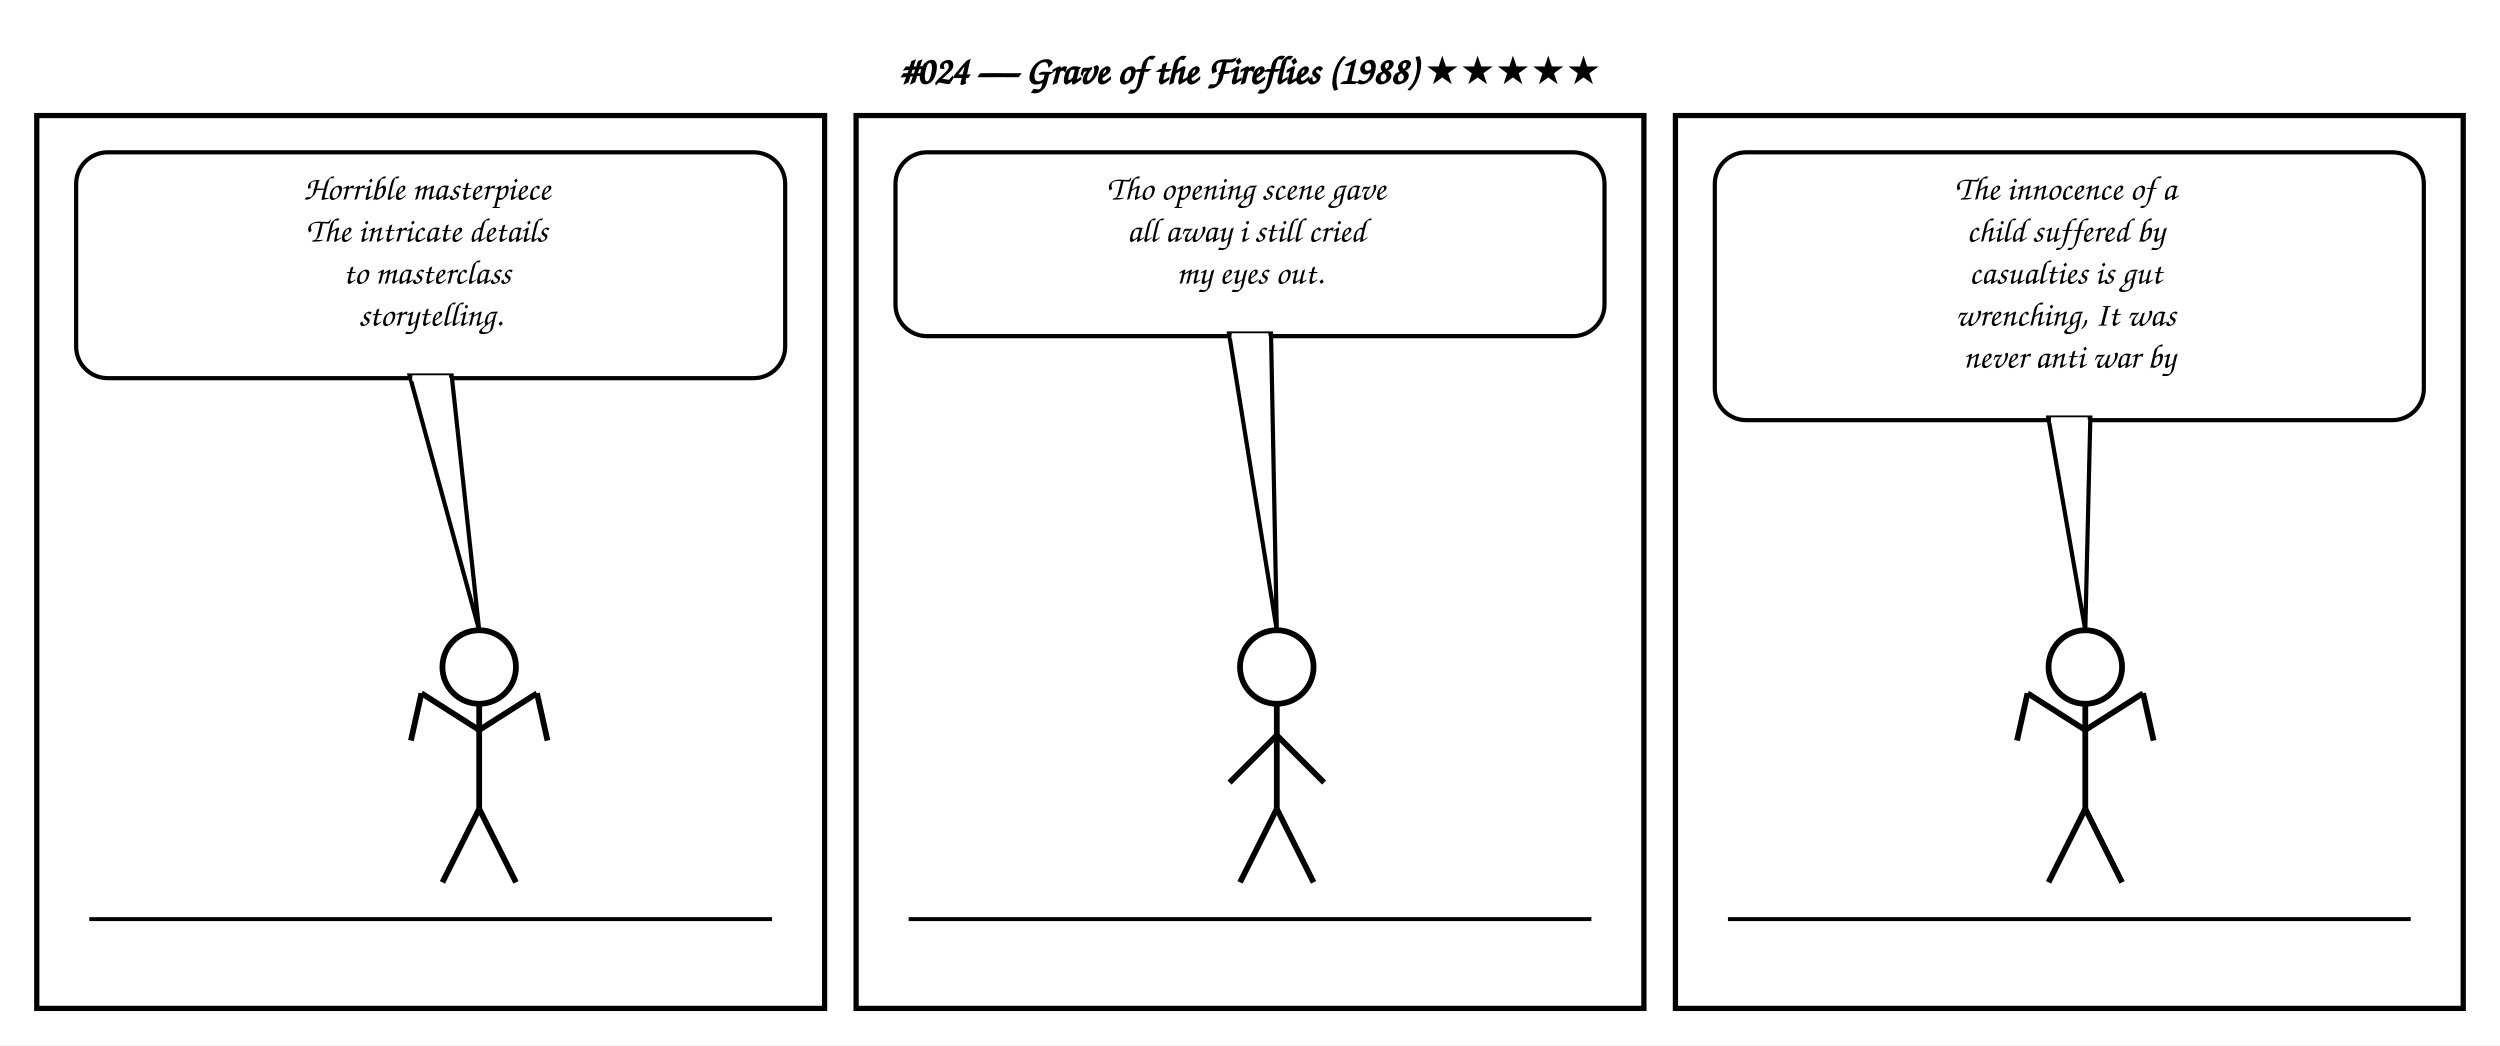
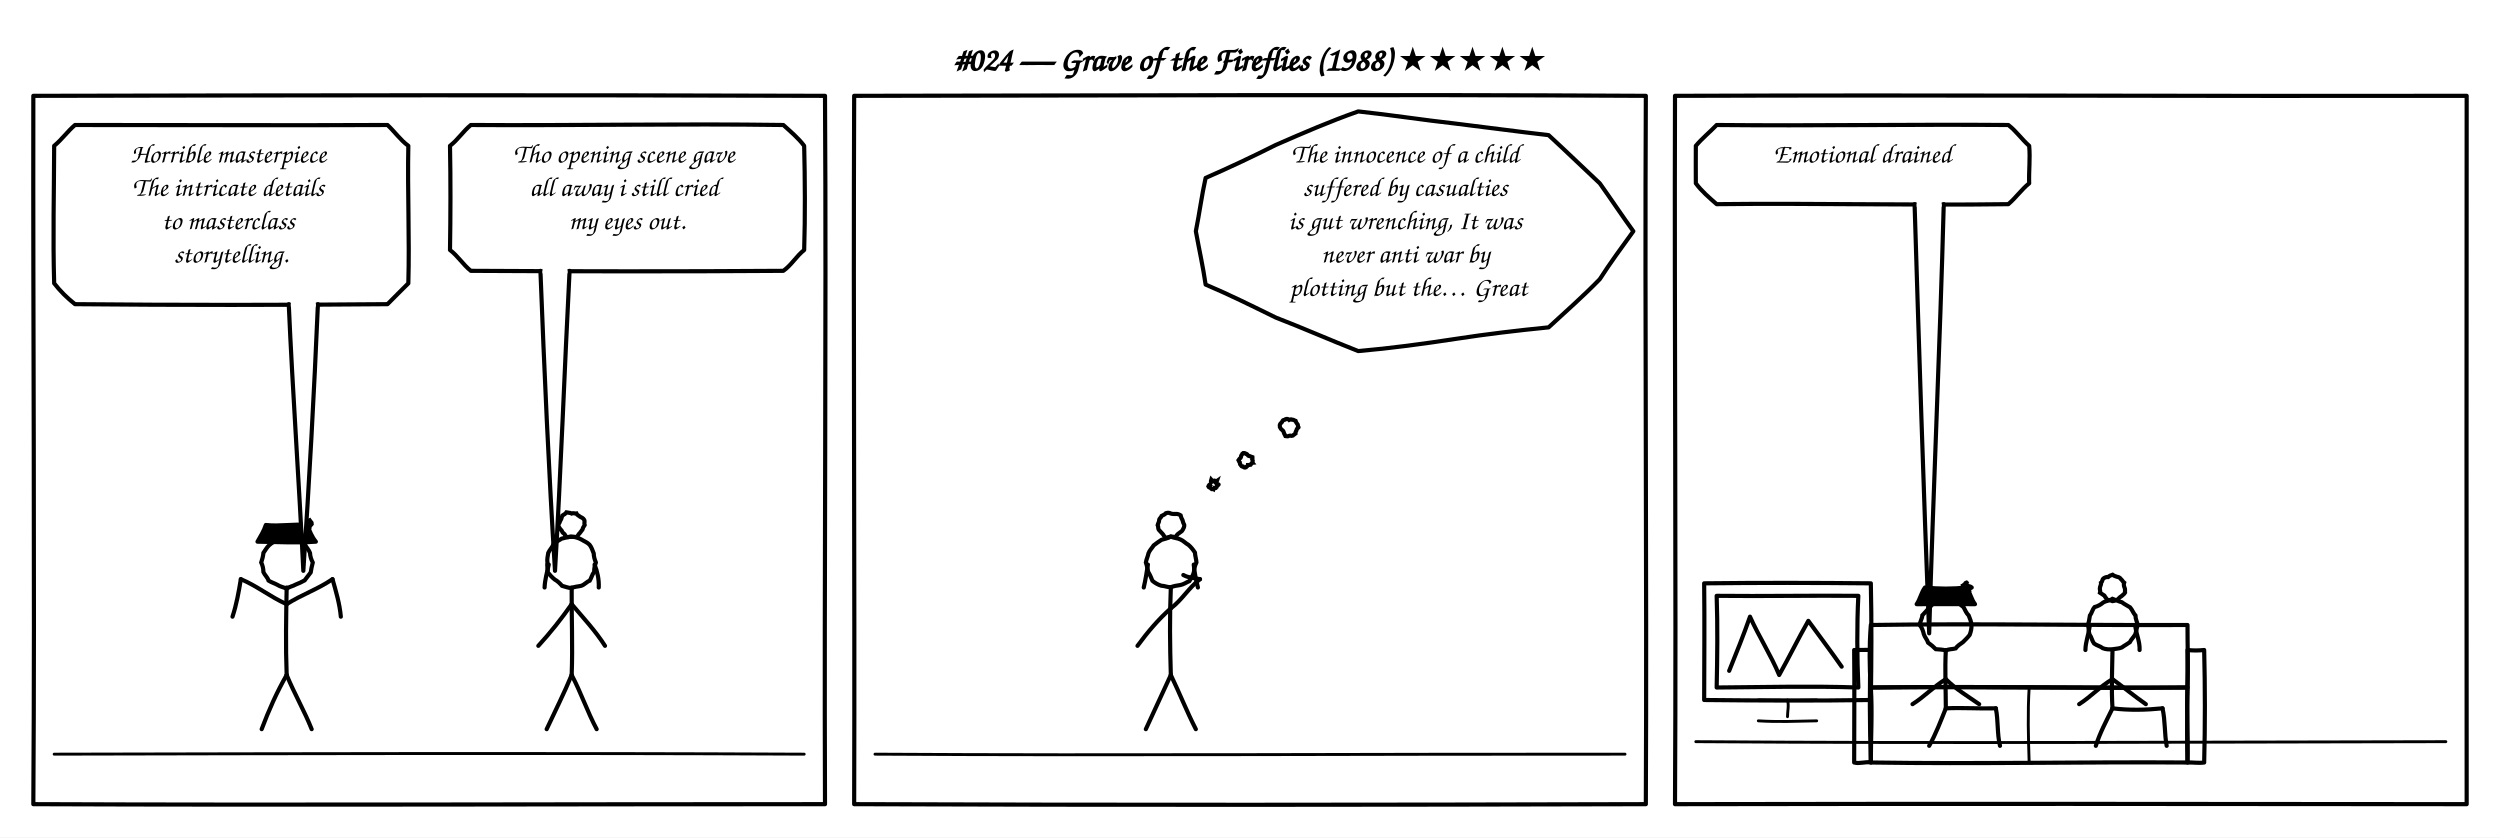
- <svg xmlns="http://www.w3.org/2000/svg" viewBox="0 0 952 398" width="952" height="398" role="img" aria-label="#024 — Grave of the Fireflies (1988)">
+ <svg xmlns="http://www.w3.org/2000/svg" viewBox="0 0 1200 402" width="1200" height="402" role="img" aria-label="#024 — Grave of the Fireflies (1988)">
  <rect width="100%" height="100%" fill="white" />
-   <text x="476.0" y="32" text-anchor="middle" font-family="Comic Neue, Comic Sans MS, cursive" font-size="15" font-weight="700" fill="black">#024 — Grave of the Fireflies (1988) ★★★★★</text>
+   <text x="600.0" y="34" text-anchor="middle" font-family="Comic Neue, Comic Sans MS, cursive" font-size="16" font-weight="700" fill="black">#024 — Grave of the Fireflies (1988) ★★★★★</text>
  <g class="panel">
-     <rect x="14" y="44" width="300" height="340" fill="white" stroke="black" stroke-width="2" />
-     <rect x="29" y="58" width="270" height="86" rx="12" ry="12" fill="white" stroke="black" stroke-width="1.6" />
-     <polygon points="156.0,143 172.0,143 182.477,240" fill="white" stroke="black" stroke-width="1.6" />
-     <line x1="157.0" y1="144" x2="171.0" y2="144" stroke="white" stroke-width="2.2" />
-     <text x="164.0" y="76" text-anchor="middle" font-family="Comic Neue, Comic Sans MS, cursive" font-size="13" fill="black">
-       <tspan x="164.0" dy="0">Horrible masterpiece</tspan>
-       <tspan x="164.0" dy="16">The intricate details</tspan>
-       <tspan x="164.0" dy="16">to masterclass</tspan>
-       <tspan x="164.0" dy="16">storytelling.</tspan>
+     <path d="M 16.00 46.00 C 142.67 45.74, 269.33 45.55, 396.00 46.00 C 396.69 159.33, 395.56 272.67, 396.00 386.00 C 269.33 385.97, 142.67 386.51, 16.00 386.00 C 16.75 272.67, 15.80 159.33, 16.00 46.00" fill="none" stroke="black" stroke-width="2.0" stroke-linecap="round" stroke-linejoin="round" />
+     <path d="M 26.00 362.00 C 146.00 361.75, 266.00 361.42, 386.00 362.00" fill="none" stroke="black" stroke-width="1.4" stroke-linecap="round" />
+     <path d="M 150.14 270.00 C 149.71 271.57, 149.39 273.17, 149.13 274.78 C 148.20 276.08, 147.14 277.29, 146.20 278.60 C 144.83 279.35, 143.44 280.02, 141.98 280.57 C 140.59 281.39, 138.92 281.59, 137.60 282.56 C 136.16 281.85, 134.51 281.65, 133.15 280.73 C 131.78 279.97, 130.24 279.55, 128.91 278.69 C 128.43 277.13, 127.10 276.08, 126.44 274.62 C 126.44 273.00, 126.07 271.47, 125.39 270.00 C 125.88 268.49, 126.29 266.96, 126.45 265.38 C 127.39 264.14, 128.05 262.69, 129.25 261.65 C 130.41 260.63, 131.69 259.80, 133.17 259.31 C 134.65 258.95, 136.21 258.93, 137.60 258.22 C 139.19 258.05, 140.71 258.73, 142.29 258.67 C 143.53 259.71, 145.15 260.14, 146.31 261.29 C 147.01 262.72, 148.21 263.86, 148.79 265.37 C 148.89 267.01, 149.34 268.56, 150.14 270.00" fill="none" stroke="black" stroke-width="2.0" stroke-linecap="round" />
+     <path d="M 123.60 260.00 C 132.93 260.13, 142.27 260.68, 151.60 260.00 C 149.67 257.63, 148.54 254.87, 147.60 252.00 C 140.93 251.39, 134.27 252.75, 127.60 252.00 C 126.69 254.88, 125.07 257.40, 123.60 260.00" fill="black" stroke="black" stroke-width="2.0" stroke-linecap="round" stroke-linejoin="round" />
+     <path d="M 149.04 252.00 C 149.51 252.09, 149.41 252.58, 149.63 252.84 C 149.23 252.55, 148.91 252.69, 148.61 253.01 C 148.63 253.44, 148.37 253.84, 148.54 254.27 C 148.27 254.02, 147.76 254.19, 147.60 253.74 C 147.26 253.67, 146.95 253.71, 146.75 254.04 C 146.49 253.89, 146.25 253.72, 146.22 253.38 C 146.06 252.90, 145.58 253.12, 145.28 252.96 C 145.63 252.69, 146.13 252.56, 146.18 252.00 C 146.13 251.76, 146.13 251.51, 145.95 251.32 C 145.87 251.02, 146.27 250.88, 146.18 250.58 C 146.49 250.39, 146.36 249.94, 146.67 249.75 C 147.08 249.65, 147.20 250.21, 147.60 250.15 C 147.99 250.14, 148.22 249.81, 148.56 249.69 C 148.71 249.98, 149.21 250.08, 149.05 250.55 C 149.39 250.62, 149.61 250.79, 149.62 251.16 C 149.12 251.23, 149.54 251.94, 149.04 252.00" fill="black" stroke="black" stroke-width="2.0" stroke-linecap="round" />
+     <path d="M 137.60 282.00 C 137.34 296.00, 137.06 310.00, 137.60 324.00" fill="none" stroke="black" stroke-width="2.0" stroke-linecap="round" />
+     <path d="M 137.60 290.00 C 129.92 286.63, 123.35 281.23, 115.60 278.00" fill="none" stroke="black" stroke-width="2.0" stroke-linecap="round" />
+     <path d="M 115.60 278.00 C 114.61 284.08, 113.53 290.13, 111.60 296.00" fill="none" stroke="black" stroke-width="2.0" stroke-linecap="round" />
+     <path d="M 137.60 290.00 C 144.65 285.48, 152.69 282.78, 159.60 278.00" fill="none" stroke="black" stroke-width="2.0" stroke-linecap="round" />
+     <path d="M 159.60 278.00 C 161.28 283.92, 163.05 289.83, 163.60 296.00" fill="none" stroke="black" stroke-width="2.0" stroke-linecap="round" />
+     <path d="M 137.60 324.00 C 132.82 332.30, 128.97 341.04, 125.60 350.00" fill="none" stroke="black" stroke-width="2.0" stroke-linecap="round" />
+     <path d="M 137.60 324.00 C 141.23 332.84, 146.06 341.12, 149.60 350.00" fill="none" stroke="black" stroke-width="2.0" stroke-linecap="round" />
+     <path d="M 286.03 270.00 C 285.52 271.45, 285.13 272.92, 285.21 274.48 C 284.22 275.74, 283.89 277.34, 283.10 278.70 C 281.59 279.27, 280.57 280.65, 279.03 281.17 C 277.49 281.58, 275.85 281.52, 274.40 282.27 C 272.77 282.27, 271.31 281.55, 269.77 281.18 C 268.74 280.00, 267.63 278.92, 266.25 278.15 C 265.00 277.16, 263.94 275.98, 262.93 274.75 C 262.97 273.16, 262.49 271.60, 262.76 270.00 C 262.53 268.42, 262.93 266.89, 263.17 265.35 C 263.84 263.89, 265.08 262.77, 265.65 261.25 C 266.81 260.08, 268.26 259.36, 269.65 258.53 C 271.22 258.13, 272.78 257.73, 274.40 257.59 C 276.02 257.71, 277.55 258.16, 278.99 258.92 C 280.31 259.77, 281.83 260.29, 282.96 261.44 C 283.97 262.67, 284.39 264.19, 284.98 265.62 C 285.01 267.15, 285.43 268.60, 286.03 270.00" fill="none" stroke="black" stroke-width="2.0" stroke-linecap="round" />
+     <path d="M 280.67 252.00 C 280.18 252.65, 279.79 253.35, 279.60 254.15 C 279.15 254.73, 278.75 255.33, 278.29 255.89 C 277.61 256.36, 277.48 257.27, 276.77 257.72 C 275.98 257.62, 275.19 257.80, 274.40 257.71 C 273.61 257.36, 272.82 258.07, 272.03 257.71 C 271.26 257.34, 271.21 256.33, 270.47 255.93 C 269.75 255.56, 269.83 254.56, 269.09 254.20 C 268.58 253.52, 268.16 252.79, 267.84 252.00 C 268.40 251.35, 268.69 250.55, 269.01 249.77 C 269.55 249.11, 269.57 248.24, 269.89 247.49 C 270.60 247.03, 271.39 246.68, 271.89 245.95 C 272.73 246.13, 273.61 246.08, 274.40 246.48 C 275.16 246.09, 275.92 246.62, 276.68 246.49 C 277.00 247.29, 277.85 247.47, 278.40 248.00 C 279.16 248.38, 279.95 248.72, 280.40 249.51 C 280.83 250.31, 280.27 251.20, 280.67 252.00" fill="none" stroke="black" stroke-width="2.0" stroke-linecap="round" />
+     <path d="M 263.40 271.00 C 262.62 274.65, 261.55 278.24, 261.40 282.00" fill="none" stroke="black" stroke-width="2.0" stroke-linecap="round" />
+     <path d="M 285.40 271.00 C 286.80 274.53, 287.57 278.18, 287.40 282.00" fill="none" stroke="black" stroke-width="2.0" stroke-linecap="round" />
+     <path d="M 274.40 282.00 C 274.29 296.00, 274.95 310.00, 274.40 324.00" fill="none" stroke="black" stroke-width="2.0" stroke-linecap="round" />
+     <path d="M 274.40 290.00 C 269.50 297.01, 264.17 303.69, 258.40 310.00" fill="none" stroke="black" stroke-width="2.0" stroke-linecap="round" />
+     <path d="M 274.40 290.00 C 279.91 296.52, 285.79 302.75, 290.40 310.00" fill="none" stroke="black" stroke-width="2.0" stroke-linecap="round" />
+     <path d="M 274.40 324.00 C 270.75 332.83, 266.43 341.35, 262.40 350.00" fill="none" stroke="black" stroke-width="2.0" stroke-linecap="round" />
+     <path d="M 274.40 324.00 C 278.88 332.44, 281.89 341.57, 286.40 350.00" fill="none" stroke="black" stroke-width="2.0" stroke-linecap="round" />
+     <path d="M 36.00 60.00 C 86.00 59.96, 136.00 60.25, 186.00 60.00 C 189.46 63.21, 192.14 67.19, 196.00 70.00 C 195.54 92.00, 196.62 114.00, 196.00 136.00 C 192.63 139.29, 189.35 142.68, 186.00 146.00 C 136.00 146.46, 86.00 146.48, 36.00 146.00 C 32.26 143.07, 28.91 139.75, 26.00 136.00 C 25.34 114.00, 25.94 92.00, 26.00 70.00 C 29.67 67.00, 32.39 63.06, 36.00 60.00" fill="white" stroke="black" stroke-width="2.0" stroke-linecap="round" stroke-linejoin="round" />
+     <path d="M 138.60 146.00 C 140.49 188.69, 143.57 231.32, 145.60 274.00 C 148.43 231.36, 150.78 188.69, 152.60 146.00" fill="white" stroke="black" stroke-width="2.0" stroke-linecap="round" stroke-linejoin="round" />
+     <line x1="139.6" y1="146" x2="151.6" y2="146" stroke="white" stroke-width="2.4" />
+     <text x="111.0" y="78.0" text-anchor="middle" font-family="Comic Neue, Comic Sans MS, cursive" font-size="13" fill="black">
+       <tspan x="111.0" dy="0">Horrible masterpiece</tspan>
+       <tspan x="111.0" dy="16">The intricate details</tspan>
+       <tspan x="111.0" dy="16">to masterclass</tspan>
+       <tspan x="111.0" dy="16">storytelling.</tspan>
    </text>
-     <circle cx="182.477" cy="254" r="14" fill="none" stroke="black" stroke-width="2.2" />
-     <line x1="182.477" y1="268" x2="182.477" y2="308" stroke="black" stroke-width="2.2" />
-     <line x1="182.477" y1="278" x2="160.477" y2="264" stroke="black" stroke-width="2.2" />
-     <line x1="160.477" y1="264" x2="156.477" y2="282" stroke="black" stroke-width="2.2" />
-     <line x1="182.477" y1="278" x2="204.477" y2="264" stroke="black" stroke-width="2.2" />
-     <line x1="204.477" y1="264" x2="208.477" y2="282" stroke="black" stroke-width="2.2" />
-     <line x1="182.477" y1="308" x2="168.477" y2="336" stroke="black" stroke-width="2.2" />
-     <line x1="182.477" y1="308" x2="196.477" y2="336" stroke="black" stroke-width="2.2" />
-     <line x1="34" y1="350" x2="294" y2="350" stroke="black" stroke-width="1.5" />
+     <path d="M 226.00 60.00 C 276.00 60.33, 326.00 59.29, 376.00 60.00 C 379.49 63.18, 383.14 66.19, 386.00 70.00 C 386.39 86.67, 386.51 103.33, 386.00 120.00 C 382.27 122.94, 379.90 127.23, 376.00 130.00 C 326.00 130.36, 276.00 130.28, 226.00 130.00 C 222.29 127.04, 219.79 122.88, 216.00 120.00 C 216.26 103.33, 216.32 86.67, 216.00 70.00 C 219.77 67.10, 222.32 62.99, 226.00 60.00" fill="white" stroke="black" stroke-width="2.0" stroke-linecap="round" stroke-linejoin="round" />
+     <path d="M 259.40 130.00 C 261.28 178.02, 263.40 226.03, 266.40 274.00 C 269.24 226.02, 270.92 177.99, 273.40 130.00" fill="white" stroke="black" stroke-width="2.0" stroke-linecap="round" stroke-linejoin="round" />
+     <line x1="260.4" y1="130" x2="272.4" y2="130" stroke="white" stroke-width="2.4" />
+     <text x="301.0" y="78.0" text-anchor="middle" font-family="Comic Neue, Comic Sans MS, cursive" font-size="13" fill="black">
+       <tspan x="301.0" dy="0">Tho opening scene gave</tspan>
+       <tspan x="301.0" dy="16">all away i still cried</tspan>
+       <tspan x="301.0" dy="16">my eyes out.</tspan>
+     </text>
  </g>
  <g class="panel">
-     <rect x="326" y="44" width="300" height="340" fill="white" stroke="black" stroke-width="2" />
-     <rect x="341" y="58" width="270" height="70" rx="12" ry="12" fill="white" stroke="black" stroke-width="1.6" />
-     <polygon points="468.0,127 484.0,127 486.202,240" fill="white" stroke="black" stroke-width="1.6" />
-     <line x1="469.0" y1="128" x2="483.0" y2="128" stroke="white" stroke-width="2.2" />
-     <text x="476.0" y="76" text-anchor="middle" font-family="Comic Neue, Comic Sans MS, cursive" font-size="13" fill="black">
-       <tspan x="476.0" dy="0">Tho opening scene gave</tspan>
-       <tspan x="476.0" dy="16">all away i still cried</tspan>
-       <tspan x="476.0" dy="16">my eyes out.</tspan>
+     <path d="M 410.00 46.00 C 536.67 45.87, 663.33 45.27, 790.00 46.00 C 789.44 159.33, 790.54 272.67, 790.00 386.00 C 663.33 386.34, 536.67 386.47, 410.00 386.00 C 410.34 272.67, 409.54 159.33, 410.00 46.00" fill="none" stroke="black" stroke-width="2.0" stroke-linecap="round" stroke-linejoin="round" />
+     <path d="M 420.00 362.00 C 540.00 362.72, 660.00 361.88, 780.00 362.00" fill="none" stroke="black" stroke-width="1.4" stroke-linecap="round" />
+     <path d="M 574.29 270.00 C 573.55 271.44, 573.17 272.98, 573.07 274.58 C 572.69 276.20, 571.74 277.52, 570.91 278.91 C 569.43 279.54, 568.12 280.55, 566.48 280.83 C 564.96 281.05, 563.45 281.30, 562.00 281.84 C 560.41 281.95, 558.96 281.15, 557.39 281.14 C 555.83 280.65, 554.44 279.86, 553.19 278.81 C 552.59 277.33, 551.97 275.86, 551.13 274.50 C 550.76 273.00, 550.55 271.46, 550.01 270.00 C 550.24 268.47, 551.00 267.08, 551.28 265.56 C 551.83 264.11, 552.98 263.06, 553.78 261.78 C 554.97 260.83, 556.22 259.96, 557.50 259.13 C 559.01 258.66, 560.59 258.36, 562.00 257.59 C 563.46 258.25, 565.13 258.23, 566.58 258.94 C 568.05 259.54, 569.08 260.80, 570.46 261.54 C 571.69 262.60, 572.68 263.85, 573.56 265.21 C 573.64 266.83, 574.21 268.38, 574.29 270.00" fill="none" stroke="black" stroke-width="2.0" stroke-linecap="round" />
+     <path d="M 568.45 252.00 C 568.51 252.89, 568.09 253.62, 567.69 254.36 C 567.33 255.13, 566.50 255.39, 565.93 255.93 C 565.20 256.37, 564.69 256.99, 564.40 257.79 C 563.59 257.78, 562.81 257.54, 562.00 257.52 C 561.17 257.72, 560.37 258.09, 559.49 258.07 C 558.72 257.60, 558.55 256.66, 557.90 256.10 C 557.39 255.50, 556.85 254.92, 556.29 254.37 C 555.74 253.67, 556.10 252.73, 555.67 252.00 C 555.85 251.21, 556.43 250.54, 556.38 249.67 C 556.46 248.79, 557.38 248.40, 557.61 247.61 C 558.30 247.20, 559.14 247.02, 559.65 246.32 C 560.46 246.05, 561.25 246.04, 562.00 246.50 C 562.71 246.73, 563.45 246.72, 564.19 246.71 C 565.10 246.58, 565.90 246.88, 566.66 247.34 C 566.84 248.17, 567.18 248.94, 567.60 249.68 C 567.75 250.50, 568.08 251.26, 568.45 252.00" fill="none" stroke="black" stroke-width="2.0" stroke-linecap="round" />
+     <path d="M 551.00 271.00 C 550.43 274.68, 549.84 278.36, 549.00 282.00" fill="none" stroke="black" stroke-width="2.0" stroke-linecap="round" />
+     <path d="M 573.00 271.00 C 573.31 274.73, 574.09 278.38, 575.00 282.00" fill="none" stroke="black" stroke-width="2.0" stroke-linecap="round" />
+     <path d="M 562.00 282.00 C 561.40 296.00, 561.57 310.00, 562.00 324.00" fill="none" stroke="black" stroke-width="2.0" stroke-linecap="round" />
+     <path d="M 562.00 292.00 C 567.35 288.01, 570.68 282.01, 576.00 278.00" fill="none" stroke="black" stroke-width="2.0" stroke-linecap="round" />
+     <path d="M 576.00 278.00 C 573.31 277.44, 570.48 277.41, 568.00 276.00" fill="none" stroke="black" stroke-width="2.0" stroke-linecap="round" />
+     <path d="M 562.00 292.00 C 555.95 297.36, 550.77 303.50, 546.00 310.00" fill="none" stroke="black" stroke-width="2.0" stroke-linecap="round" />
+     <path d="M 562.00 324.00 C 557.96 332.65, 554.00 341.33, 550.00 350.00" fill="none" stroke="black" stroke-width="2.0" stroke-linecap="round" />
+     <path d="M 562.00 324.00 C 566.15 332.60, 569.63 341.50, 574.00 350.00" fill="none" stroke="black" stroke-width="2.0" stroke-linecap="round" />
+     <path d="M 784.00 111.00 C 778.54 118.60, 772.94 126.10, 767.90 134.00 C 760.07 142.09, 751.59 149.49, 743.34 157.13 C 728.41 158.62, 713.52 160.37, 698.70 162.67 C 683.17 165.04, 667.62 167.16, 651.97 168.52 C 638.70 163.34, 625.69 157.56, 612.40 152.44 C 601.25 146.98, 590.14 141.43, 578.70 136.60 C 577.46 128.01, 575.55 119.54, 574.00 111.00 C 575.72 102.50, 576.81 93.87, 578.70 85.40 C 590.08 80.44, 601.31 75.14, 612.40 69.56 C 625.45 63.86, 638.51 58.19, 651.97 53.48 C 667.58 55.16, 683.09 57.60, 698.70 59.33 C 713.58 61.15, 728.44 63.16, 743.34 64.87 C 751.62 72.48, 759.70 80.31, 767.90 88.00 C 773.33 95.62, 778.50 103.43, 784.00 111.00" fill="white" stroke="black" stroke-width="2.0" stroke-linecap="round" stroke-linejoin="round" />
+     <path d="M 623.30 205.12 C 622.84 205.52, 622.36 205.90, 622.29 206.57 C 622.04 207.07, 621.75 207.55, 621.83 208.15 C 621.42 208.55, 620.84 208.70, 620.47 209.15 C 619.91 209.42, 619.35 208.91, 618.80 209.16 C 618.25 209.60, 617.65 209.40, 617.06 209.32 C 616.82 208.75, 616.39 208.28, 616.25 207.67 C 616.11 207.21, 615.96 206.75, 615.52 206.48 C 615.00 206.14, 614.64 205.68, 614.39 205.12 C 614.39 204.53, 614.11 203.91, 614.57 203.37 C 615.01 202.97, 615.45 202.57, 615.66 201.98 C 615.98 201.37, 616.81 201.72, 617.16 201.17 C 617.78 201.00, 618.35 201.05, 618.80 201.57 C 619.29 201.36, 619.78 201.11, 620.31 201.47 C 620.94 201.36, 621.34 201.90, 621.88 202.04 C 622.07 202.57, 622.31 203.08, 622.68 203.51 C 623.25 203.91, 622.77 204.71, 623.30 205.12" fill="white" stroke="black" stroke-width="2.0" stroke-linecap="round" />
+     <path d="M 601.17 220.80 C 601.60 221.22, 600.96 221.72, 601.27 222.15 C 600.71 222.22, 600.55 222.71, 600.29 223.09 C 599.87 223.20, 599.43 223.20, 599.00 223.22 C 598.95 223.84, 598.19 223.85, 598.00 224.36 C 597.47 224.56, 597.04 224.39, 596.69 223.97 C 596.10 224.05, 595.81 223.68, 595.57 223.23 C 595.12 222.93, 595.18 222.44, 595.11 222.00 C 594.71 221.70, 594.74 221.18, 594.50 220.80 C 594.75 220.38, 595.13 220.08, 595.49 219.76 C 595.77 219.43, 595.61 218.97, 595.81 218.61 C 596.29 218.38, 596.14 217.70, 596.63 217.48 C 597.11 217.50, 597.63 217.36, 598.00 217.82 C 598.54 217.74, 598.66 218.23, 598.95 218.51 C 599.13 218.92, 599.55 218.82, 599.87 218.93 C 600.30 219.20, 600.79 219.28, 601.25 219.45 C 601.36 219.91, 600.81 220.33, 601.17 220.80" fill="white" stroke="black" stroke-width="2.0" stroke-linecap="round" />
+     <path d="M 584.93 232.56 C 584.83 232.94, 584.27 232.89, 584.20 233.31 C 583.79 233.28, 584.03 233.81, 583.72 233.88 C 583.73 234.32, 583.46 234.36, 583.12 234.29 C 583.06 234.75, 582.48 234.27, 582.40 234.69 C 582.09 234.51, 581.82 235.04, 581.50 234.73 C 581.41 234.42, 580.90 234.40, 580.98 233.98 C 580.57 234.04, 580.22 233.98, 580.03 233.54 C 580.22 233.19, 580.27 232.74, 580.71 232.56 C 580.62 232.32, 580.81 232.02, 580.57 231.80 C 580.92 231.97, 581.17 231.78, 581.40 231.56 C 581.04 231.12, 581.35 230.71, 581.46 230.29 C 581.73 230.59, 581.92 231.00, 582.40 231.04 C 582.57 230.73, 582.80 230.57, 583.16 230.72 C 583.32 231.18, 583.60 231.24, 583.99 230.97 C 583.87 231.30, 584.00 231.66, 583.81 231.97 C 584.14 232.26, 584.46 232.55, 584.93 232.56" fill="white" stroke="black" stroke-width="2.0" stroke-linecap="round" />
+     <text x="676.0" y="78.0" text-anchor="middle" font-family="Comic Neue, Comic Sans MS, cursive" font-size="13" fill="black">
+       <tspan x="676.0" dy="0">The innocence of a child</tspan>
+       <tspan x="676.0" dy="16">suffered by casualties</tspan>
+       <tspan x="676.0" dy="16">is gut wrenching, It was</tspan>
+       <tspan x="676.0" dy="16">never anti war by</tspan>
+       <tspan x="676.0" dy="16">plotting but the… Great</tspan>
    </text>
-     <circle cx="486.202" cy="254" r="14" fill="none" stroke="black" stroke-width="2.2" />
-     <line x1="486.202" y1="268" x2="486.202" y2="308" stroke="black" stroke-width="2.2" />
-     <line x1="486.202" y1="280" x2="468.202" y2="298" stroke="black" stroke-width="2.2" />
-     <line x1="486.202" y1="280" x2="504.202" y2="298" stroke="black" stroke-width="2.2" />
-     <line x1="486.202" y1="308" x2="472.202" y2="336" stroke="black" stroke-width="2.2" />
-     <line x1="486.202" y1="308" x2="500.202" y2="336" stroke="black" stroke-width="2.2" />
-     <line x1="346" y1="350" x2="606" y2="350" stroke="black" stroke-width="1.5" />
  </g>
  <g class="panel">
-     <rect x="638" y="44" width="300" height="340" fill="white" stroke="black" stroke-width="2" />
-     <rect x="653" y="58" width="270" height="102" rx="12" ry="12" fill="white" stroke="black" stroke-width="1.6" />
-     <polygon points="780.0,159 796.0,159 794.083,240" fill="white" stroke="black" stroke-width="1.6" />
-     <line x1="781.0" y1="160" x2="795.0" y2="160" stroke="white" stroke-width="2.2" />
-     <text x="788.0" y="76" text-anchor="middle" font-family="Comic Neue, Comic Sans MS, cursive" font-size="13" fill="black">
-       <tspan x="788.0" dy="0">The innocence of a</tspan>
-       <tspan x="788.0" dy="16">child suffered by</tspan>
-       <tspan x="788.0" dy="16">casualties is gut</tspan>
-       <tspan x="788.0" dy="16">wrenching, It was</tspan>
-       <tspan x="788.0" dy="16">never anti war by</tspan>
+     <path d="M 804.00 46.00 C 930.67 45.54, 1057.33 46.23, 1184.00 46.00 C 1183.87 159.33, 1183.95 272.67, 1184.00 386.00 C 1057.33 385.90, 930.67 385.74, 804.00 386.00 C 804.63 272.67, 803.65 159.33, 804.00 46.00" fill="none" stroke="black" stroke-width="2.0" stroke-linecap="round" stroke-linejoin="round" />
+     <path d="M 814.00 356.00 C 934.00 356.85, 1054.00 356.16, 1174.00 356.00" fill="none" stroke="black" stroke-width="1.4" stroke-linecap="round" />
+     <path d="M 818.00 280.00 C 844.67 279.69, 871.33 279.74, 898.00 280.00 C 898.43 298.67, 898.28 317.33, 898.00 336.00 C 871.33 336.42, 844.67 336.28, 818.00 336.00 C 818.04 317.33, 818.21 298.67, 818.00 280.00" fill="none" stroke="black" stroke-width="2.0" stroke-linecap="round" stroke-linejoin="round" />
+     <path d="M 824.00 286.00 C 846.67 286.25, 869.33 285.80, 892.00 286.00 C 891.26 300.67, 891.41 315.33, 892.00 330.00 C 869.33 329.24, 846.67 329.82, 824.00 330.00 C 824.31 315.33, 824.50 300.67, 824.00 286.00" fill="none" stroke="black" stroke-width="2.0" stroke-linecap="round" stroke-linejoin="round" />
+     <path d="M 844.00 336.00 C 853.33 336.07, 862.67 336.20, 872.00 336.00" fill="none" stroke="black" stroke-width="1.4" stroke-linecap="round" />
+     <path d="M 858.00 336.00 C 858.77 338.67, 858.00 341.33, 858.00 344.00" fill="none" stroke="black" stroke-width="1.4" stroke-linecap="round" />
+     <path d="M 844.00 346.00 C 853.33 346.61, 862.67 346.19, 872.00 346.00" fill="none" stroke="black" stroke-width="1.4" stroke-linecap="round" />
+     <path d="M 830.00 322.00 C 833.45 313.38, 836.96 304.78, 840.00 296.00 C 844.24 305.55, 850.00 314.33, 854.00 324.00 C 858.82 315.41, 863.13 306.56, 868.00 298.00 C 873.33 305.34, 878.82 312.56, 884.00 320.00" fill="none" stroke="black" stroke-width="2.0" stroke-linecap="round" stroke-linejoin="round" />
+     <path d="M 898.00 300.00 C 948.67 299.22, 999.33 300.20, 1050.00 300.00 C 1049.98 310.00, 1050.38 320.00, 1050.00 330.00 C 999.33 330.20, 948.67 329.37, 898.00 330.00 C 897.27 320.00, 897.23 310.00, 898.00 300.00" fill="none" stroke="black" stroke-width="2.0" stroke-linecap="round" stroke-linejoin="round" />
+     <path d="M 898.00 330.00 C 948.67 329.46, 999.33 330.59, 1050.00 330.00 C 1049.45 342.00, 1050.42 354.00, 1050.00 366.00 C 999.33 365.65, 948.67 366.79, 898.00 366.00 C 897.98 354.00, 898.77 342.00, 898.00 330.00" fill="none" stroke="black" stroke-width="2.0" stroke-linecap="round" stroke-linejoin="round" />
+     <path d="M 890.00 312.00 C 892.67 312.06, 895.33 311.86, 898.00 312.00 C 897.27 330.00, 897.48 348.00, 898.00 366.00 C 895.33 365.47, 892.67 366.75, 890.00 366.00 C 889.97 348.00, 890.21 330.00, 890.00 312.00" fill="none" stroke="black" stroke-width="2.0" stroke-linecap="round" stroke-linejoin="round" />
+     <path d="M 1050.00 312.00 C 1052.67 312.31, 1055.33 312.29, 1058.00 312.00 C 1058.45 330.00, 1058.47 348.00, 1058.00 366.00 C 1055.33 366.39, 1052.67 365.88, 1050.00 366.00 C 1049.48 348.00, 1050.23 330.00, 1050.00 312.00" fill="none" stroke="black" stroke-width="2.0" stroke-linecap="round" stroke-linejoin="round" />
+     <path d="M 974.00 330.00 C 973.25 342.00, 973.60 354.00, 974.00 366.00" fill="none" stroke="black" stroke-width="1.4" stroke-linecap="round" />
+     <path d="M 946.31 300.00 C 946.39 301.65, 946.03 303.21, 945.45 304.74 C 944.50 306.02, 943.33 307.09, 942.22 308.22 C 940.94 309.12, 939.61 309.96, 938.67 311.26 C 937.12 311.65, 935.47 311.51, 934.00 312.22 C 932.43 311.74, 930.80 311.76, 929.19 311.61 C 928.06 310.46, 926.83 309.42, 925.51 308.49 C 925.03 307.01, 923.89 305.87, 923.42 304.38 C 923.10 302.78, 922.50 301.30, 921.49 300.00 C 921.57 298.36, 922.65 296.98, 922.73 295.33 C 923.73 294.13, 924.98 293.16, 925.80 291.80 C 927.17 290.89, 927.91 289.36, 929.18 288.36 C 930.78 288.03, 932.46 288.19, 934.00 287.52 C 935.63 287.64, 937.15 288.30, 938.77 288.49 C 940.04 289.46, 941.31 290.43, 942.53 291.47 C 943.25 292.86, 943.85 294.32, 944.98 295.45 C 945.60 296.92, 946.18 298.39, 946.31 300.00" fill="none" stroke="black" stroke-width="2.0" stroke-linecap="round" />
+     <path d="M 920.00 290.00 C 929.33 289.98, 938.67 289.92, 948.00 290.00 C 946.16 287.59, 945.66 284.50, 944.00 282.00 C 937.33 282.71, 930.67 282.72, 924.00 282.00 C 922.18 284.42, 921.72 287.53, 920.00 290.00" fill="black" stroke="black" stroke-width="2.0" stroke-linecap="round" stroke-linejoin="round" />
+     <path d="M 946.42 282.00 C 946.08 282.20, 945.71 282.34, 945.40 282.58 C 945.65 282.87, 945.11 283.00, 945.27 283.27 C 945.02 283.39, 944.95 283.67, 944.76 283.83 C 944.76 284.35, 944.11 284.07, 944.00 284.46 C 943.78 284.19, 943.31 284.46, 943.14 284.07 C 942.75 284.15, 942.70 283.65, 942.37 283.63 C 942.34 283.20, 942.07 283.01, 941.68 282.96 C 941.81 282.61, 942.24 282.42, 942.26 282.00 C 942.28 281.71, 942.04 281.48, 942.05 281.19 C 942.33 281.13, 942.42 280.72, 942.77 280.77 C 942.69 280.37, 943.35 280.62, 943.26 280.21 C 943.31 279.77, 943.69 279.74, 944.00 279.63 C 944.35 279.88, 944.07 280.48, 944.56 280.65 C 944.83 280.36, 945.16 280.94, 945.42 280.58 C 945.15 280.85, 945.43 281.14, 945.39 281.43 C 945.79 281.51, 946.12 281.73, 946.42 282.00" fill="black" stroke="black" stroke-width="2.0" stroke-linecap="round" />
+     <path d="M 934.00 312.00 C 933.49 321.33, 933.99 330.67, 934.00 340.00" fill="none" stroke="black" stroke-width="2.0" stroke-linecap="round" />
+     <path d="M 934.00 326.00 C 928.26 329.45, 923.66 334.44, 918.00 338.00" fill="none" stroke="black" stroke-width="2.0" stroke-linecap="round" />
+     <path d="M 934.00 326.00 C 938.76 330.77, 944.52 334.19, 950.00 338.00" fill="none" stroke="black" stroke-width="2.0" stroke-linecap="round" />
+     <path d="M 934.00 340.00 C 942.00 339.61, 950.00 340.22, 958.00 340.00" fill="none" stroke="black" stroke-width="2.0" stroke-linecap="round" />
+     <path d="M 958.00 340.00 C 959.22 345.94, 958.55 352.09, 960.00 358.00" fill="none" stroke="black" stroke-width="2.0" stroke-linecap="round" />
+     <path d="M 934.00 340.00 C 931.54 346.09, 929.24 352.25, 926.00 358.00" fill="none" stroke="black" stroke-width="2.0" stroke-linecap="round" />
+     <path d="M 1026.11 300.00 C 1025.57 301.47, 1025.42 303.04, 1024.92 304.52 C 1024.14 305.85, 1022.98 306.90, 1022.29 308.29 C 1021.06 309.20, 1019.68 309.87, 1018.47 310.79 C 1017.04 311.39, 1015.49 311.37, 1014.00 311.64 C 1012.43 311.79, 1010.88 311.72, 1009.38 311.16 C 1008.10 310.13, 1006.42 309.87, 1005.13 308.87 C 1004.17 307.56, 1003.96 305.87, 1002.98 304.56 C 1002.43 303.09, 1002.74 301.47, 1002.16 300.00 C 1002.77 298.56, 1002.81 297.00, 1003.14 295.50 C 1004.10 294.25, 1004.31 292.58, 1005.40 291.40 C 1006.94 290.98, 1008.32 290.26, 1009.53 289.21 C 1010.92 288.35, 1012.65 288.36, 1014.00 287.42 C 1015.53 287.92, 1016.95 288.70, 1018.52 289.09 C 1019.73 290.07, 1021.17 290.69, 1022.46 291.54 C 1023.48 292.73, 1023.96 294.27, 1025.01 295.44 C 1025.03 297.04, 1025.77 298.47, 1026.11 300.00" fill="none" stroke="black" stroke-width="2.0" stroke-linecap="round" />
+     <path d="M 1019.76 282.00 C 1020.21 282.79, 1019.91 283.66, 1020.01 284.49 C 1019.59 285.25, 1018.79 285.62, 1018.22 286.22 C 1017.48 286.59, 1017.04 287.30, 1016.40 287.79 C 1015.59 288.03, 1014.87 288.51, 1014.00 288.56 C 1013.21 288.17, 1012.40 287.89, 1011.49 288.06 C 1011.18 287.24, 1010.48 286.68, 1010.09 285.91 C 1009.35 285.50, 1008.75 284.90, 1008.02 284.48 C 1008.28 283.65, 1007.74 282.83, 1007.98 282.00 C 1008.12 281.23, 1008.65 280.55, 1008.49 279.72 C 1009.18 279.20, 1009.01 278.20, 1009.66 277.66 C 1010.34 277.17, 1011.07 276.89, 1011.92 276.97 C 1012.52 276.42, 1013.22 276.08, 1014.00 275.86 C 1014.64 276.35, 1015.38 276.62, 1016.13 276.85 C 1016.92 276.96, 1017.59 277.27, 1018.04 277.96 C 1018.66 278.44, 1018.96 279.21, 1019.58 279.69 C 1019.34 280.48, 1019.43 281.25, 1019.76 282.00" fill="none" stroke="black" stroke-width="2.0" stroke-linecap="round" />
+     <path d="M 1003.00 301.00 C 1002.48 304.69, 1001.04 308.22, 1001.00 312.00" fill="none" stroke="black" stroke-width="2.0" stroke-linecap="round" />
+     <path d="M 1025.00 301.00 C 1025.53 304.69, 1027.19 308.18, 1027.00 312.00" fill="none" stroke="black" stroke-width="2.0" stroke-linecap="round" />
+     <path d="M 1014.00 312.00 C 1013.84 321.33, 1013.41 330.67, 1014.00 340.00" fill="none" stroke="black" stroke-width="2.0" stroke-linecap="round" />
+     <path d="M 1014.00 326.00 C 1008.18 329.35, 1003.64 334.40, 998.00 338.00" fill="none" stroke="black" stroke-width="2.0" stroke-linecap="round" />
+     <path d="M 1014.00 326.00 C 1019.39 329.92, 1024.53 334.19, 1030.00 338.00" fill="none" stroke="black" stroke-width="2.0" stroke-linecap="round" />
+     <path d="M 1014.00 340.00 C 1022.00 340.99, 1030.00 340.81, 1038.00 340.00" fill="none" stroke="black" stroke-width="2.0" stroke-linecap="round" />
+     <path d="M 1038.00 340.00 C 1039.36 345.92, 1038.90 352.05, 1040.00 358.00" fill="none" stroke="black" stroke-width="2.0" stroke-linecap="round" />
+     <path d="M 1014.00 340.00 C 1011.12 345.91, 1007.97 351.69, 1006.00 358.00" fill="none" stroke="black" stroke-width="2.0" stroke-linecap="round" />
+     <path d="M 824.00 60.00 C 870.67 60.45, 917.33 59.64, 964.00 60.00 C 967.76 62.90, 970.46 66.88, 974.00 70.00 C 974.57 76.00, 973.79 82.00, 974.00 88.00 C 970.30 90.97, 967.61 94.94, 964.00 98.00 C 917.33 98.65, 870.67 97.44, 824.00 98.00 C 820.45 94.89, 816.83 91.84, 814.00 88.00 C 813.92 82.00, 814.01 76.00, 814.00 70.00 C 817.04 66.37, 820.73 63.40, 824.00 60.00" fill="white" stroke="black" stroke-width="2.0" stroke-linecap="round" stroke-linejoin="round" />
+     <path d="M 919.00 98.00 C 921.12 166.67, 923.32 235.34, 926.00 304.00 C 927.92 235.32, 931.19 166.68, 933.00 98.00" fill="white" stroke="black" stroke-width="2.0" stroke-linecap="round" stroke-linejoin="round" />
+     <line x1="920.0" y1="98" x2="932.0" y2="98" stroke="white" stroke-width="2.4" />
+     <text x="894.0" y="78.0" text-anchor="middle" font-family="Comic Neue, Comic Sans MS, cursive" font-size="13" fill="black">
+       <tspan x="894.0" dy="0">Emotional drained</tspan>
    </text>
-     <circle cx="794.083" cy="254" r="14" fill="none" stroke="black" stroke-width="2.2" />
-     <line x1="794.083" y1="268" x2="794.083" y2="308" stroke="black" stroke-width="2.2" />
-     <line x1="794.083" y1="278" x2="772.083" y2="264" stroke="black" stroke-width="2.2" />
-     <line x1="772.083" y1="264" x2="768.083" y2="282" stroke="black" stroke-width="2.2" />
-     <line x1="794.083" y1="278" x2="816.083" y2="264" stroke="black" stroke-width="2.2" />
-     <line x1="816.083" y1="264" x2="820.083" y2="282" stroke="black" stroke-width="2.2" />
-     <line x1="794.083" y1="308" x2="780.083" y2="336" stroke="black" stroke-width="2.2" />
-     <line x1="794.083" y1="308" x2="808.083" y2="336" stroke="black" stroke-width="2.2" />
-     <line x1="658" y1="350" x2="918" y2="350" stroke="black" stroke-width="1.5" />
  </g>
</svg>
